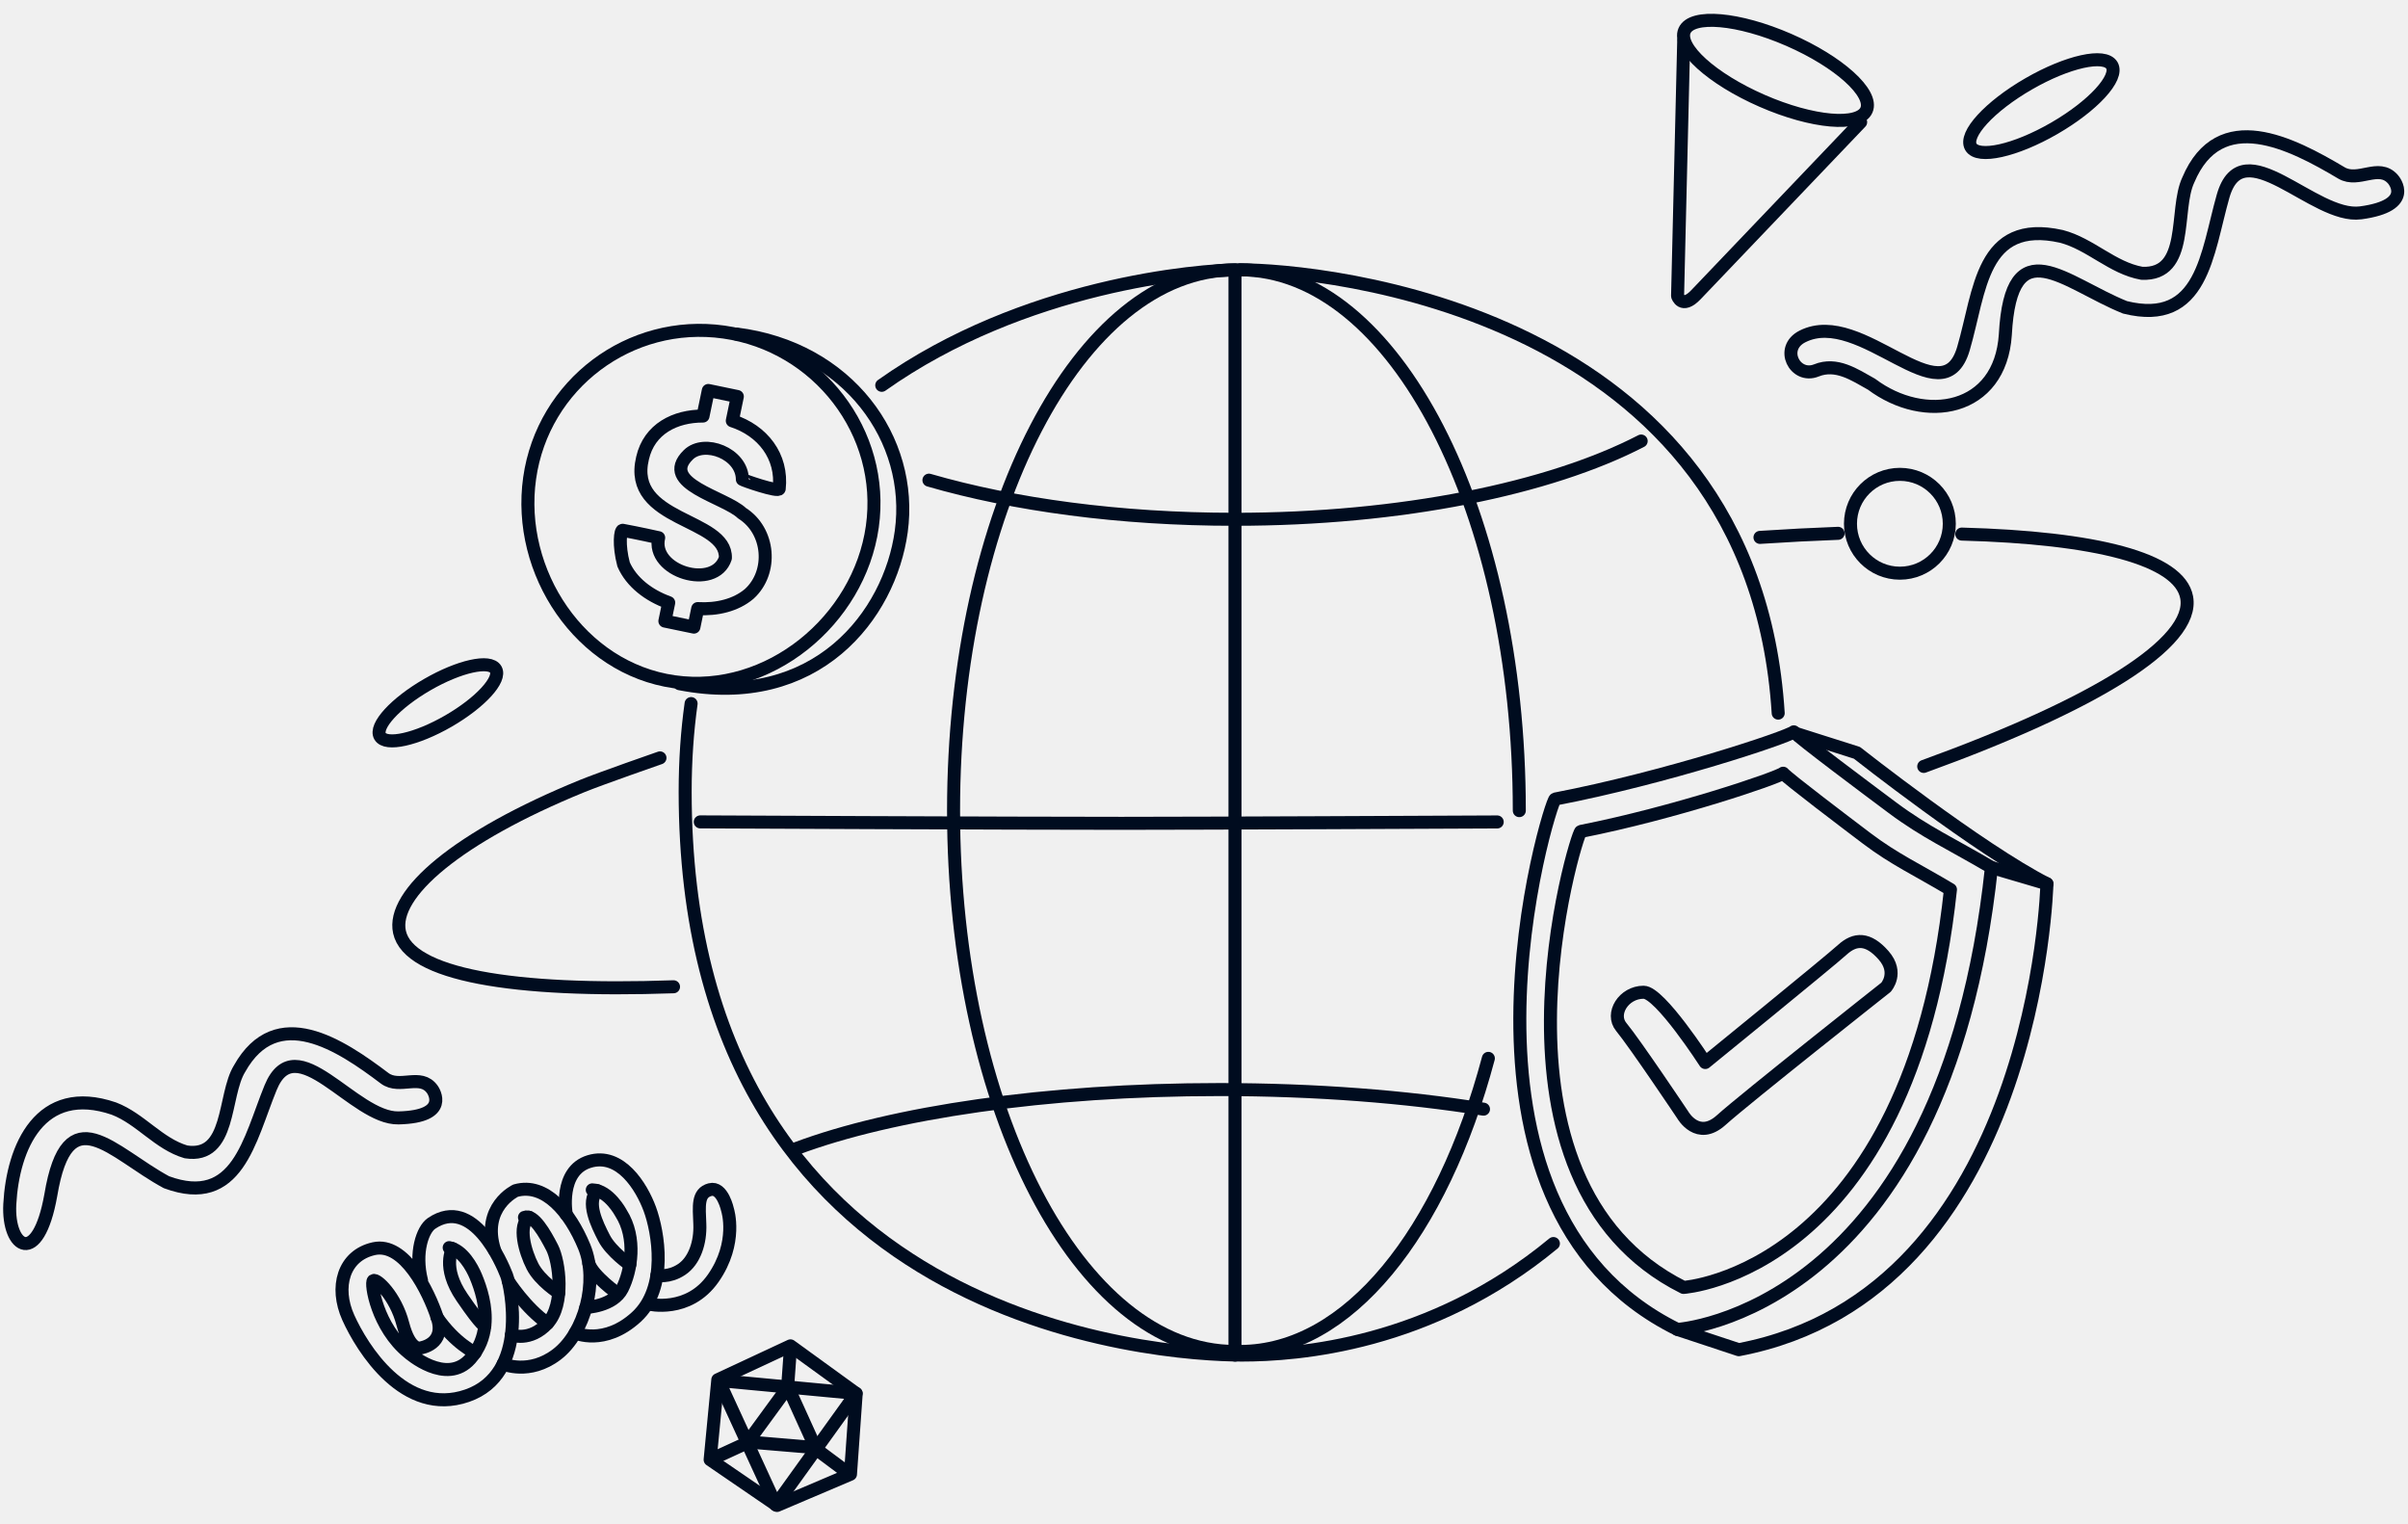
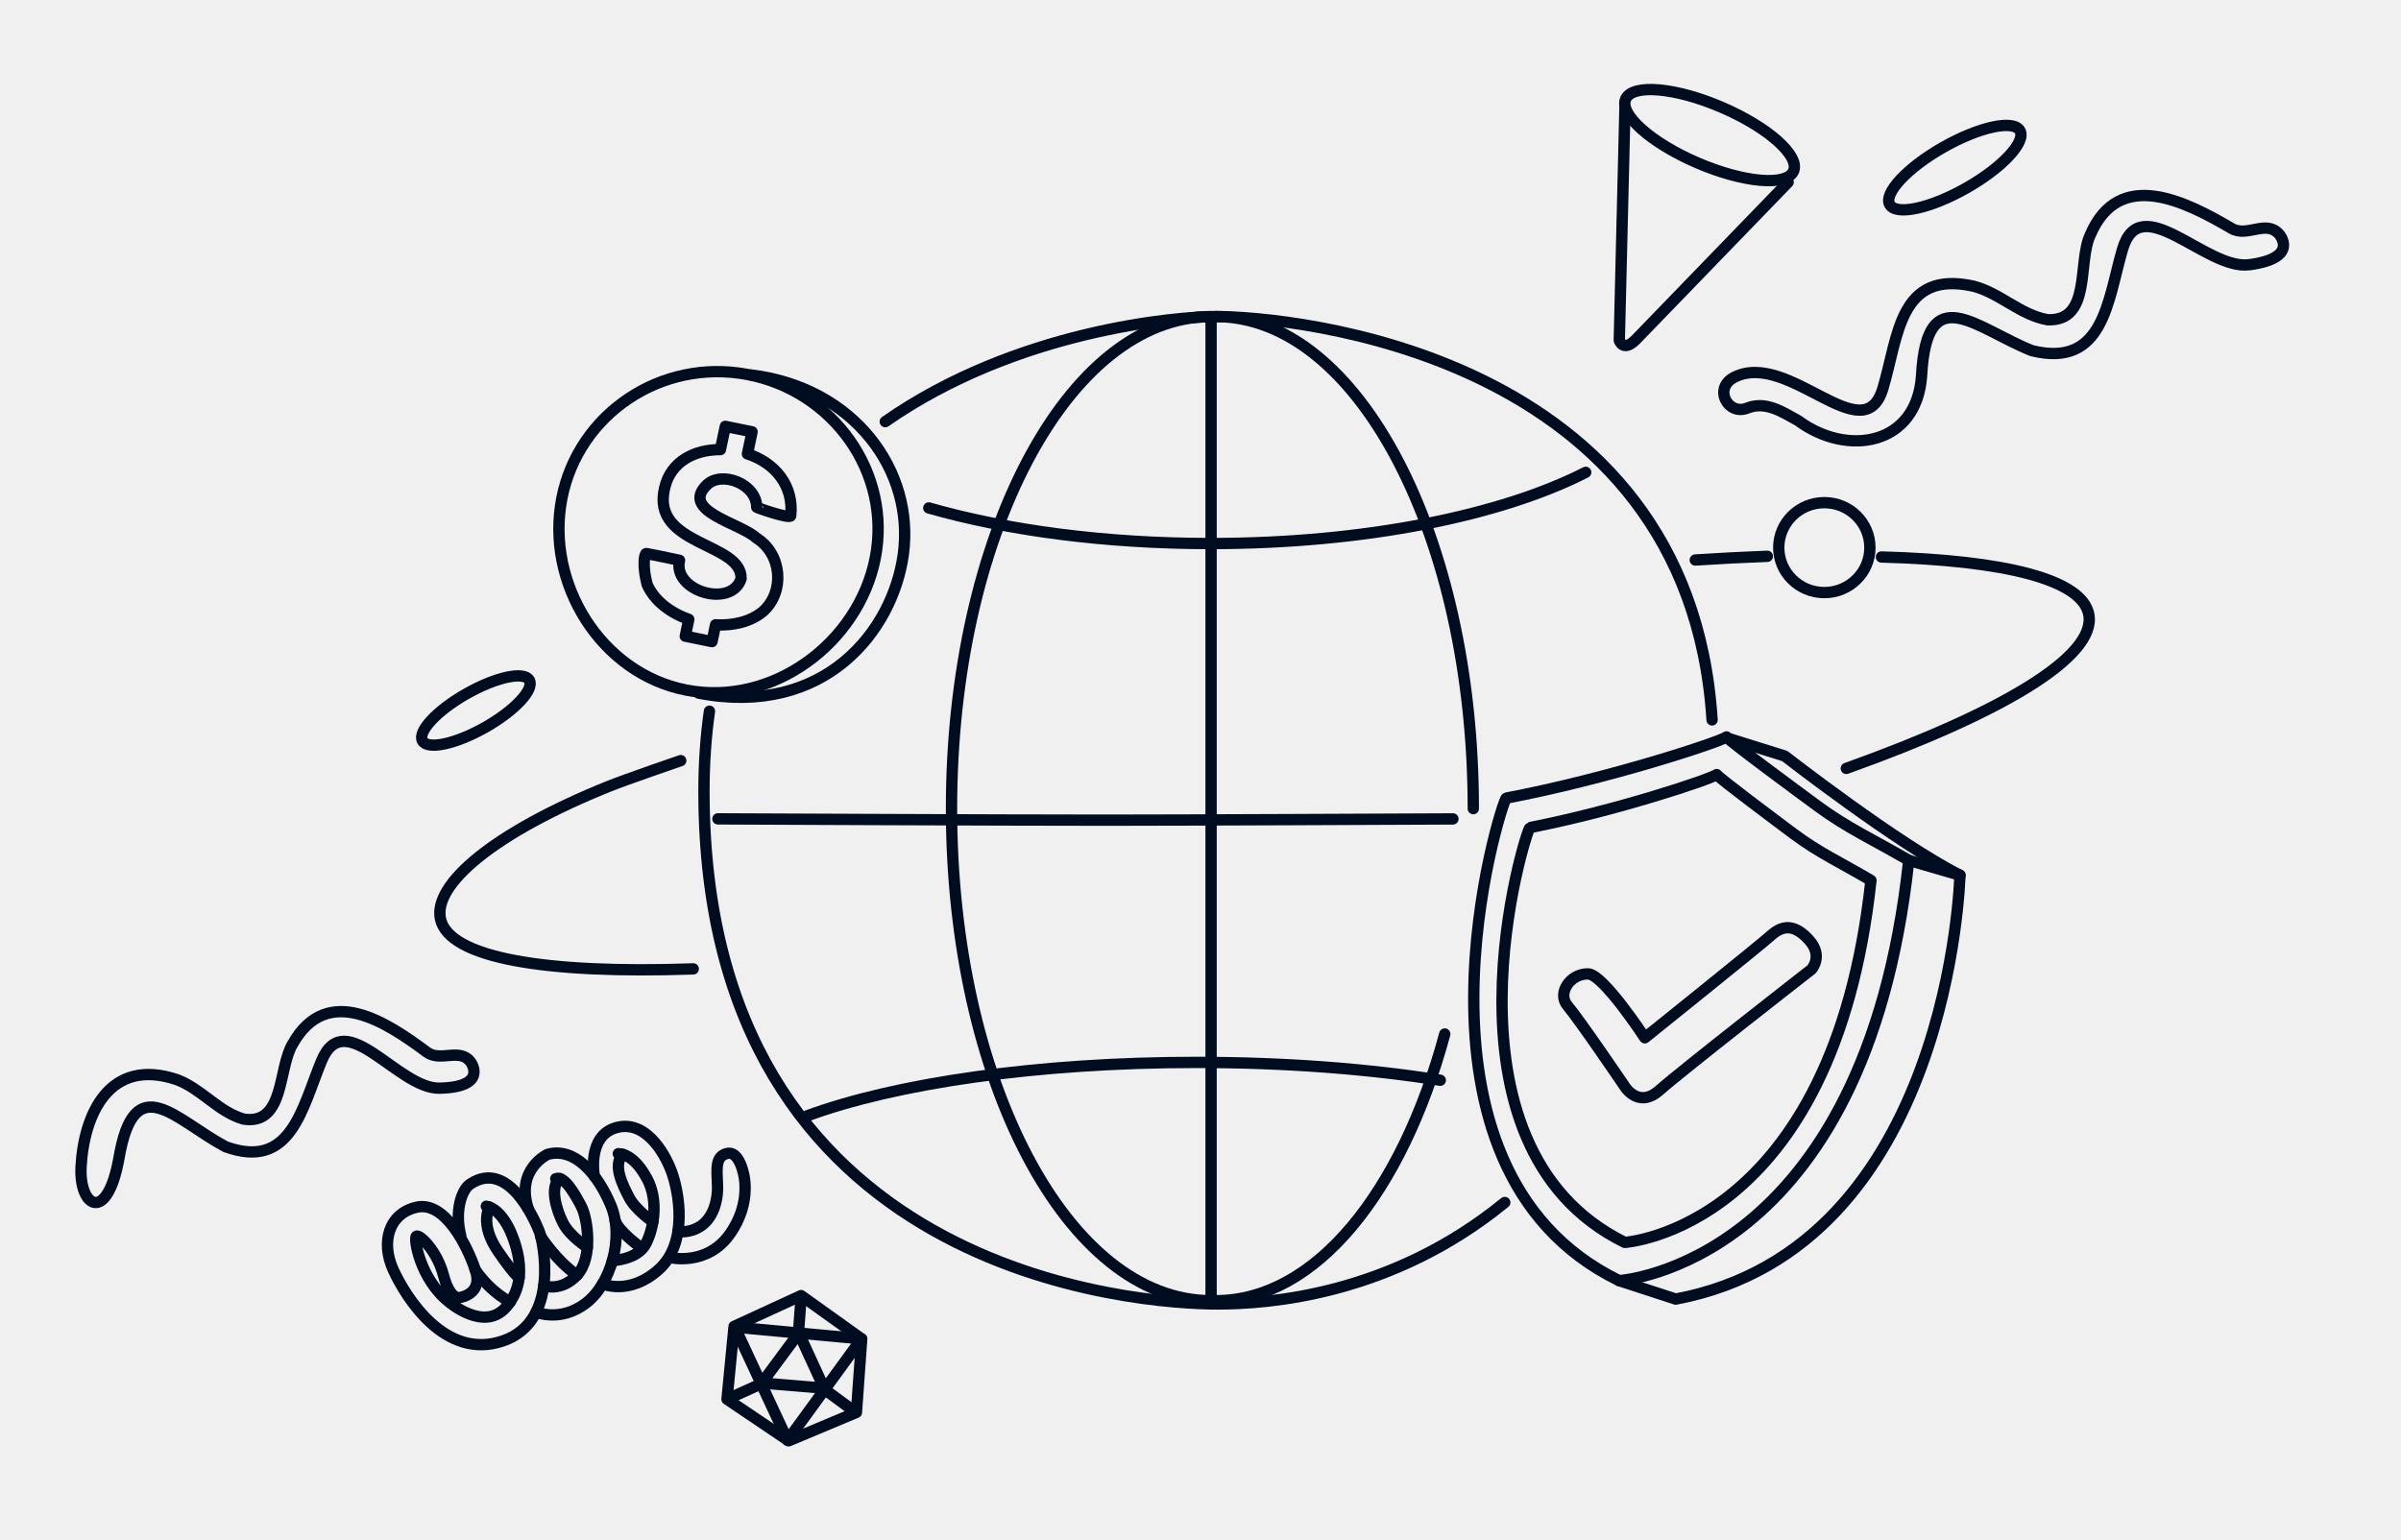
- <svg xmlns="http://www.w3.org/2000/svg" viewBox="0 0 185 117" fill="none">
-   <path d="M143.395 8.454C143.959 7.161 141.288 4.747 137.428 3.063C133.568 1.38 129.981 1.063 129.417 2.356C128.853 3.65 131.525 6.063 135.384 7.747C139.244 9.431 142.831 9.748 143.395 8.454Z" stroke="#000C1F" stroke-linecap="round" stroke-linejoin="round" />
-   <path d="M129.355 3.138L128.883 22.737C128.883 22.737 129.209 23.785 130.302 22.63C131.393 21.477 142.949 9.383 142.949 9.383" stroke="#000C1F" stroke-linecap="round" stroke-linejoin="round" />
-   <path d="M55.211 106.044L59.605 115.603L65.766 107.036L55.211 106.044Z" stroke="#000C1F" stroke-linecap="round" stroke-linejoin="round" />
-   <path d="M62.649 111.199L60.538 106.545L57.455 110.764L62.649 111.199Z" stroke="#000C1F" stroke-linecap="round" stroke-linejoin="round" />
-   <path d="M60.525 106.35L60.732 103.496" stroke="#000C1F" stroke-linecap="round" stroke-linejoin="round" />
-   <path d="M57.274 110.89L54.649 112.098" stroke="#000C1F" stroke-linecap="round" stroke-linejoin="round" />
-   <path d="M62.696 111.314L65.073 113.085" stroke="#000C1F" stroke-linecap="round" stroke-linejoin="round" />
-   <path d="M65.779 107.043L60.729 103.384L55.148 105.986L54.558 112.128L59.696 115.644L65.339 113.245L65.779 107.043Z" stroke="#000C1F" stroke-linecap="round" stroke-linejoin="round" />
-   <path d="M32.386 98.369C31.839 96.201 32.475 94.44 33.151 93.979C36.344 91.803 38.558 97.033 38.918 97.957C39.245 98.798 40.685 105.559 35.883 107.214C31.08 108.87 27.813 103.549 26.759 101.212C25.705 98.874 26.38 96.438 28.723 95.919C31.065 95.4 32.916 99.171 33.596 101.224C34.276 103.277 32.303 103.544 32.303 103.544C32.303 103.544 31.503 103.82 30.945 101.684C30.388 99.548 28.933 98.204 28.686 98.37C28.44 98.537 28.97 101.952 31.38 103.903C31.38 103.903 34.288 106.48 36.141 104.375C36.836 103.585 37.154 102.704 37.248 101.832C37.403 100.379 36.935 98.957 36.551 98.041C36.261 97.349 35.543 96.034 34.51 95.838" stroke="#000C1F" stroke-linecap="round" stroke-linejoin="round" />
-   <path d="M36.508 103.913C36.508 103.913 34.965 103.22 33.569 101.185" stroke="#000C1F" stroke-linecap="round" stroke-linejoin="round" />
-   <path d="M34.775 95.916C34.775 95.916 33.906 97.329 35.495 99.66C37.084 101.992 37.246 101.833 37.246 101.833" stroke="#000C1F" stroke-linecap="round" stroke-linejoin="round" />
-   <path d="M38.654 104.777C38.654 104.777 40.665 105.663 42.79 104.034C44.915 102.405 45.986 98.44 44.888 95.774C43.789 93.108 41.871 90.822 39.611 91.462C39.611 91.462 36.931 92.72 38.003 96.048" stroke="#000C1F" stroke-linecap="round" stroke-linejoin="round" />
-   <path d="M39.294 102.545C39.294 102.545 40.721 103.108 42.066 101.653C43.41 100.198 42.965 96.906 42.419 95.841C41.873 94.776 40.991 93.22 40.294 93.515" stroke="#000C1F" stroke-linecap="round" stroke-linejoin="round" />
-   <path d="M39.049 98.405C39.049 98.405 40.364 100.474 42.065 101.652" stroke="#000C1F" stroke-linecap="round" stroke-linejoin="round" />
-   <path d="M42.926 99.308C42.926 99.308 41.497 98.411 40.914 97.28C40.333 96.15 39.764 94.139 40.643 93.508" stroke="#000C1F" stroke-linecap="round" stroke-linejoin="round" />
-   <path d="M44.191 102.393C44.191 102.393 46.429 103.415 48.888 101.168C51.346 98.92 50.56 94.604 49.925 92.88C49.29 91.156 47.655 88.496 45.274 89.222C42.893 89.947 43.505 93.291 43.505 93.291" stroke="#000C1F" stroke-linecap="round" stroke-linejoin="round" />
-   <path d="M45.01 100.433C45.01 100.433 47.119 100.364 47.805 98.998C48.492 97.632 48.934 95.108 47.712 93.188C47.712 93.188 46.78 91.429 45.503 91.401" stroke="#000C1F" stroke-linecap="round" stroke-linejoin="round" />
-   <path d="M48.385 97.148C48.385 97.148 46.952 96.165 46.405 95.099C45.859 94.034 45.023 92.354 45.877 91.459" stroke="#000C1F" stroke-linecap="round" stroke-linejoin="round" />
-   <path d="M47.462 99.379C47.462 99.379 45.549 98.01 45.24 97.056" stroke="#000C1F" stroke-linecap="round" stroke-linejoin="round" />
-   <path d="M49.836 100.174C49.836 100.174 52.89 100.923 54.799 98.185C56.706 95.447 55.898 92.943 55.898 92.943C55.898 92.943 55.514 91.124 54.545 91.386C53.578 91.649 53.711 92.635 53.766 94.035C53.821 95.435 53.365 96.845 52.373 97.511C51.379 98.179 50.471 97.96 50.471 97.96" stroke="#000C1F" stroke-linecap="round" stroke-linejoin="round" />
-   <path d="M145.963 44.03C148.06 44.03 149.759 42.331 149.759 40.234C149.759 38.137 148.06 36.438 145.963 36.438C143.867 36.438 142.167 38.137 142.167 40.234C142.167 42.331 143.867 44.03 145.963 44.03Z" stroke="#000C1F" stroke-linecap="round" stroke-linejoin="round" />
-   <path d="M157.82 9.86C160.812 8.132 162.797 5.967 162.252 5.025C161.708 4.082 158.841 4.718 155.849 6.446C152.856 8.173 150.872 10.338 151.416 11.281C151.961 12.224 154.828 11.588 157.82 9.86Z" stroke="#000C1F" stroke-linecap="round" stroke-linejoin="round" />
-   <path d="M34.451 55.389C36.905 53.971 38.533 52.195 38.087 51.422C37.64 50.648 35.288 51.17 32.833 52.587C30.378 54.004 28.75 55.78 29.197 56.554C29.644 57.328 31.996 56.806 34.451 55.389Z" stroke="#000C1F" stroke-linecap="round" stroke-linejoin="round" />
-   <path d="M135.214 41.28C137.279 41.144 139.274 41.041 141.215 40.968" stroke="#000C1F" stroke-linecap="round" stroke-linejoin="round" />
-   <path d="M150.719 41.026C160.995 41.305 167.443 42.919 167.994 45.884C168.649 49.41 160.829 54.149 147.795 58.874" stroke="#000C1F" stroke-linecap="round" stroke-linejoin="round" />
-   <path d="M51.745 75.8C39.383 76.236 31.415 74.874 30.693 71.598C30.044 68.653 35.189 64.275 44.707 60.39C46.183 59.788 50.704 58.218 50.704 58.218" stroke="#000C1F" stroke-linecap="round" stroke-linejoin="round" />
-   <path d="M181.359 16.35C177.759 16.833 172.279 9.853 170.793 15.07C169.548 19.44 169.222 25.088 163.259 23.609C158.602 21.73 154.507 17.456 154.064 25.705C153.676 31.623 147.874 32.585 143.782 29.513C142.479 28.785 141.089 27.829 139.542 28.456C137.909 29.108 136.682 26.75 138.481 25.843C143.016 23.553 149.231 32.265 150.844 26.785C152.144 22.371 152.184 16.78 158.371 18.158C160.608 18.741 162.277 20.59 164.557 20.994C168.259 21.148 167.034 16.12 168.121 13.824C170.517 8.14 176.048 11.003 179.888 13.285C181.204 14.058 182.744 12.523 183.839 13.764C183.898 13.826 185.559 15.788 181.358 16.351L181.359 16.35Z" stroke="#000C1F" stroke-linecap="round" stroke-linejoin="round" />
-   <path d="M30.613 85.873C27.169 85.949 22.738 78.793 20.788 83.555C19.155 87.544 18.254 92.831 12.788 90.813C8.595 88.551 5.185 84.093 3.9 91.821C2.912 97.358 0.57 95.921 0.753 92.5C0.985 88.143 3.068 83.21 8.754 85.159C10.802 85.945 12.18 87.863 14.288 88.483C17.762 89.016 17.135 84.149 18.4 82.099C21.256 76.993 26.169 80.273 29.549 82.828C30.709 83.694 32.322 82.409 33.223 83.694C33.272 83.759 34.632 85.783 30.613 85.873V85.873Z" stroke="#000C1F" stroke-linecap="round" stroke-linejoin="round" />
-   <path d="M53.095 54.046C52.798 56.168 52.639 58.421 52.639 60.818C52.639 101.831 89.155 104.091 95.412 104.091C99.672 104.091 109.89 103.345 119.344 95.524" stroke="#000C1F" stroke-linecap="round" stroke-linejoin="round" />
-   <path d="M136.614 54.779C134.662 23.655 101.31 20.726 95.327 20.726C92.017 20.726 78.648 21.871 67.742 29.598" stroke="#000C1F" stroke-linecap="round" stroke-linejoin="round" />
-   <path d="M71.367 36.884C77.878 38.77 86.014 39.89 94.84 39.89C107.67 39.89 119.043 37.524 126.087 33.879" stroke="#000C1F" stroke-linecap="round" stroke-linejoin="round" />
-   <path d="M113.973 85.201C108.015 84.245 101.083 83.696 93.683 83.696C80.344 83.696 68.52 85.478 61.196 88.221" stroke="#000C1F" stroke-linecap="round" stroke-linejoin="round" />
-   <path d="M53.8 63.134C53.8 63.134 78.073 63.249 86.171 63.245C93.153 63.243 110.342 63.159 115.027 63.139" stroke="#000C1F" stroke-linecap="round" stroke-linejoin="round" />
-   <path d="M94.88 21.08V63.134V104.093" stroke="#000C1F" stroke-linecap="round" stroke-linejoin="round" />
-   <path d="M94.88 20.726C82.939 20.726 73.259 39.326 73.259 62.27C73.259 85.214 82.939 103.814 94.88 103.814" stroke="#000C1F" stroke-linecap="round" stroke-linejoin="round" />
-   <path d="M116.724 62.27C116.724 39.326 107.119 20.726 95.269 20.726" stroke="#000C1F" stroke-linecap="round" stroke-linejoin="round" />
-   <path d="M95.27 103.814C103.578 103.814 110.783 94.671 114.346 81.299" stroke="#000C1F" stroke-linecap="round" stroke-linejoin="round" />
-   <path d="M67.018 40.459C65.996 47.68 59.034 53.394 51.814 52.371C44.593 51.35 39.669 43.954 40.69 36.733C41.711 29.512 48.394 24.486 55.615 25.508C62.836 26.529 68.04 33.236 67.018 40.458V40.459Z" stroke="#000C1F" stroke-linecap="round" stroke-linejoin="round" />
-   <path d="M56.577 25.659C65.145 26.714 70.214 33.75 69.24 40.835C68.36 47.238 62.72 54.578 52.202 52.519" stroke="#000C1F" stroke-linecap="round" stroke-linejoin="round" />
-   <path d="M59.865 37.543C60.142 35.045 58.581 33.075 56.26 32.322L56.647 30.458L54.418 29.995L54.01 31.959C51.88 31.954 49.877 32.934 49.364 35.195C48.18 40.127 55.837 39.752 55.73 42.869C54.913 45.375 50.003 43.909 50.604 41.305C49.138 40.978 48.044 40.773 47.84 40.735C47.663 40.703 47.508 41.849 47.908 43.354C48.5 44.719 49.831 45.739 51.375 46.293L51.081 47.709L53.31 48.172L53.605 46.75C55.081 46.837 56.532 46.492 57.558 45.623C59.399 43.954 59.142 40.767 57.003 39.42C55.709 38.172 50.61 37.159 52.883 34.934C54.109 33.733 57.017 34.83 57.034 36.823C57.034 36.869 59.831 37.848 59.865 37.541V37.543Z" stroke="#000C1F" stroke-linecap="round" stroke-linejoin="round" />
-   <path d="M128.873 102.12C109.498 92.564 119.085 61.456 119.48 61.38C127.962 59.749 137.288 56.644 137.812 56.216C138.219 56.695 143.553 60.675 145.397 62.051C147.91 63.929 149.983 64.853 152.998 66.634C149.358 100.853 128.873 102.12 128.873 102.12V102.12Z" stroke="#000C1F" stroke-linecap="round" stroke-linejoin="round" />
-   <path d="M129.34 98.894C112.934 90.707 121.114 63.933 121.449 63.868C128.64 62.45 136.55 59.763 136.995 59.395C137.339 59.806 141.854 63.22 143.414 64.401C145.542 66.011 147.297 66.804 149.848 68.33C146.704 97.769 129.34 98.895 129.34 98.895V98.894Z" stroke="#000C1F" stroke-linecap="round" stroke-linejoin="round" />
-   <path d="M137.829 56.294L142.664 57.829C142.664 57.829 152.083 65.253 157.259 67.889C157.259 67.889 156.508 99.321 133.582 103.679L128.872 102.12" stroke="#000C1F" stroke-linecap="round" stroke-linejoin="round" />
-   <path d="M152.997 66.634L157.26 67.889" stroke="#000C1F" stroke-linecap="round" stroke-linejoin="round" />
-   <path d="M131.01 81.618C131.01 81.618 127.533 76.221 126.274 76.22C124.747 76.219 123.715 77.87 124.558 78.889C125.623 80.178 129.284 85.649 129.284 85.649C129.284 85.649 130.429 87.675 132.239 86.04C134.049 84.406 144.895 75.84 144.895 75.84C144.895 75.84 145.894 74.731 144.709 73.381C143.524 72.031 142.518 72.069 141.538 72.961C140.558 73.854 131.01 81.618 131.01 81.618V81.618Z" stroke="#000C1F" stroke-linecap="round" stroke-linejoin="round" />
+ <svg xmlns="http://www.w3.org/2000/svg" viewBox="0 0 212 136" fill="none">
+   <g clip-path="url(#clip0_1377_1564)">
+     <path d="M158.359 15.121C158.957 13.768 156.126 11.243 152.034 9.482C147.943 7.72 144.141 7.389 143.543 8.742C142.945 10.095 145.777 12.62 149.868 14.382C153.96 16.143 157.761 16.474 158.359 15.121Z" stroke="#000C1F" stroke-linecap="round" stroke-linejoin="round" />
+     <path d="M143.477 9.56L142.977 30.063C142.977 30.063 143.322 31.16 144.48 29.952C145.637 28.745 157.887 16.093 157.887 16.093" stroke="#000C1F" stroke-linecap="round" stroke-linejoin="round" />
+     <path d="M64.884 117.215L69.541 127.215L76.072 118.253L64.884 117.215Z" stroke="#000C1F" stroke-linecap="round" stroke-linejoin="round" />
+     <path d="M72.768 122.608L70.53 117.739L67.262 122.153L72.768 122.608Z" stroke="#000C1F" stroke-linecap="round" stroke-linejoin="round" />
+     <path d="M70.517 117.536L70.736 114.55" stroke="#000C1F" stroke-linecap="round" stroke-linejoin="round" />
+     <path d="M67.07 122.285L64.288 123.548" stroke="#000C1F" stroke-linecap="round" stroke-linejoin="round" />
+     <path d="M72.818 122.728L75.337 124.581" stroke="#000C1F" stroke-linecap="round" stroke-linejoin="round" />
+     <path d="M76.085 118.26L70.732 114.432L64.816 117.155L64.191 123.58L69.638 127.258L75.619 124.749L76.085 118.26Z" stroke="#000C1F" stroke-linecap="round" stroke-linejoin="round" />
+     <path d="M40.69 109.186C40.109 106.918 40.784 105.076 41.501 104.593C44.885 102.317 47.231 107.788 47.613 108.754C47.96 109.635 49.486 116.708 44.396 118.439C39.305 120.172 35.841 114.605 34.724 112.16C33.607 109.714 34.323 107.166 36.806 106.623C39.289 106.08 41.251 110.026 41.972 112.173C42.693 114.32 40.601 114.6 40.601 114.6C40.601 114.6 39.753 114.889 39.162 112.654C38.571 110.419 37.029 109.013 36.767 109.187C36.507 109.361 37.068 112.934 39.623 114.975C39.623 114.975 42.705 117.672 44.67 115.469C45.407 114.643 45.743 113.721 45.843 112.808C46.007 111.289 45.511 109.801 45.105 108.843C44.797 108.119 44.035 106.743 42.941 106.538" stroke="#000C1F" stroke-linecap="round" stroke-linejoin="round" />
+     <path d="M45.058 114.986C45.058 114.986 43.423 114.261 41.943 112.132" stroke="#000C1F" stroke-linecap="round" stroke-linejoin="round" />
+     <path d="M43.221 106.62C43.221 106.62 42.301 108.098 43.985 110.537C45.669 112.976 45.841 112.81 45.841 112.81" stroke="#000C1F" stroke-linecap="round" stroke-linejoin="round" />
+     <path d="M47.333 115.889C47.333 115.889 49.465 116.816 51.718 115.112C53.97 113.409 55.106 109.261 53.941 106.471C52.776 103.682 50.744 101.29 48.348 101.96C48.348 101.96 45.507 103.277 46.643 106.758" stroke="#000C1F" stroke-linecap="round" stroke-linejoin="round" />
+     <path d="M48.012 113.555C48.012 113.555 49.525 114.144 50.951 112.621C52.375 111.099 51.903 107.656 51.324 106.542C50.745 105.428 49.811 103.8 49.072 104.108" stroke="#000C1F" stroke-linecap="round" stroke-linejoin="round" />
+     <path d="M47.752 109.224C47.752 109.224 49.146 111.388 50.949 112.62" stroke="#000C1F" stroke-linecap="round" stroke-linejoin="round" />
+     <path d="M51.861 110.168C51.861 110.168 50.347 109.23 49.729 108.047C49.113 106.865 48.51 104.761 49.442 104.1" stroke="#000C1F" stroke-linecap="round" stroke-linejoin="round" />
+     <path d="M53.203 113.395C53.203 113.395 55.575 114.465 58.181 112.114C60.787 109.763 59.954 105.247 59.281 103.444C58.607 101.641 56.874 98.858 54.35 99.616C51.826 100.375 52.475 103.874 52.475 103.874" stroke="#000C1F" stroke-linecap="round" stroke-linejoin="round" />
+     <path d="M54.071 111.345C54.071 111.345 56.306 111.273 57.033 109.844C57.761 108.415 58.23 105.774 56.934 103.766C56.934 103.766 55.947 101.926 54.593 101.897" stroke="#000C1F" stroke-linecap="round" stroke-linejoin="round" />
+     <path d="M57.648 107.908C57.648 107.908 56.128 106.881 55.549 105.765C54.97 104.651 54.084 102.893 54.989 101.957" stroke="#000C1F" stroke-linecap="round" stroke-linejoin="round" />
+     <path d="M56.669 110.243C56.669 110.243 54.642 108.811 54.315 107.813" stroke="#000C1F" stroke-linecap="round" stroke-linejoin="round" />
+     <path d="M59.187 111.074C59.187 111.074 62.423 111.858 64.447 108.994C66.469 106.129 65.611 103.509 65.611 103.509C65.611 103.509 65.205 101.607 64.178 101.881C63.152 102.156 63.294 103.188 63.352 104.652C63.411 106.117 62.927 107.592 61.875 108.289C60.822 108.987 59.86 108.758 59.86 108.758" stroke="#000C1F" stroke-linecap="round" stroke-linejoin="round" />
+     <path d="M161.082 52.339C163.304 52.339 165.106 50.561 165.106 48.368C165.106 46.174 163.304 44.396 161.082 44.396C158.859 44.396 157.058 46.174 157.058 48.368C157.058 50.561 158.859 52.339 161.082 52.339Z" stroke="#000C1F" stroke-linecap="round" stroke-linejoin="round" />
+     <path d="M173.65 16.592C176.821 14.784 178.925 12.52 178.348 11.533C177.771 10.547 174.732 11.213 171.56 13.02C168.388 14.827 166.285 17.092 166.862 18.078C167.439 19.065 170.478 18.399 173.65 16.592Z" stroke="#000C1F" stroke-linecap="round" stroke-linejoin="round" />
+     <path d="M42.878 64.222C45.48 62.739 47.206 60.881 46.732 60.072C46.259 59.262 43.765 59.808 41.163 61.291C38.561 62.774 36.836 64.632 37.309 65.441C37.782 66.25 40.276 65.704 42.878 64.222Z" stroke="#000C1F" stroke-linecap="round" stroke-linejoin="round" />
+     <path d="M149.687 49.462C151.876 49.32 153.991 49.212 156.048 49.135" stroke="#000C1F" stroke-linecap="round" stroke-linejoin="round" />
+     <path d="M166.123 49.197C177.015 49.488 183.85 51.177 184.434 54.278C185.128 57.967 176.839 62.925 163.023 67.868" stroke="#000C1F" stroke-linecap="round" stroke-linejoin="round" />
+     <path d="M61.211 85.576C48.106 86.032 39.661 84.606 38.895 81.179C38.207 78.098 43.661 73.519 53.749 69.454C55.314 68.824 60.107 67.181 60.107 67.181" stroke="#000C1F" stroke-linecap="round" stroke-linejoin="round" />
+     <path d="M198.602 23.381C194.786 23.886 188.977 16.584 187.402 22.043C186.082 26.614 185.736 32.522 179.416 30.975C174.479 29.01 170.138 24.539 169.669 33.168C169.257 39.359 163.108 40.366 158.77 37.151C157.389 36.391 155.916 35.39 154.275 36.047C152.545 36.728 151.244 34.261 153.15 33.312C157.957 30.916 164.545 40.031 166.256 34.298C167.634 29.681 167.676 23.831 174.234 25.273C176.605 25.883 178.374 27.817 180.791 28.24C184.716 28.401 183.417 23.141 184.569 20.739C187.109 14.793 192.972 17.787 197.042 20.175C198.437 20.983 200.07 19.377 201.231 20.676C201.293 20.741 203.054 22.793 198.6 23.383L198.602 23.381Z" stroke="#000C1F" stroke-linecap="round" stroke-linejoin="round" />
+     <path d="M38.81 96.113C35.159 96.193 30.462 88.706 28.395 93.688C26.665 97.861 25.709 103.393 19.915 101.281C15.471 98.915 11.857 94.251 10.495 102.336C9.446 108.128 6.965 106.625 7.158 103.046C7.405 98.488 9.612 93.327 15.639 95.366C17.81 96.189 19.271 98.195 21.505 98.843C25.187 99.402 24.524 94.309 25.864 92.165C28.892 86.823 34.099 90.254 37.682 92.927C38.912 93.834 40.621 92.489 41.576 93.834C41.628 93.901 43.07 96.019 38.81 96.113V96.113Z" stroke="#000C1F" stroke-linecap="round" stroke-linejoin="round" />
+     <path d="M62.641 62.818C62.326 65.037 62.158 67.395 62.158 69.901C62.158 112.808 100.865 115.172 107.497 115.172C112.012 115.172 122.844 114.392 132.865 106.21" stroke="#000C1F" stroke-linecap="round" stroke-linejoin="round" />
+     <path d="M151.171 63.584C149.101 31.024 113.749 27.96 107.406 27.96C103.898 27.96 89.727 29.158 78.166 37.24" stroke="#000C1F" stroke-linecap="round" stroke-linejoin="round" />
+     <path d="M82.009 44.863C88.911 46.836 97.535 48.008 106.891 48.008C120.491 48.008 132.546 45.533 140.012 41.719" stroke="#000C1F" stroke-linecap="round" stroke-linejoin="round" />
+     <path d="M127.171 95.411C120.856 94.41 113.508 93.836 105.664 93.836C91.525 93.836 78.992 95.7 71.228 98.57" stroke="#000C1F" stroke-linecap="round" stroke-linejoin="round" />
+     <path d="M63.389 72.325C63.389 72.325 89.118 72.445 97.702 72.441C105.102 72.438 123.322 72.351 128.288 72.33" stroke="#000C1F" stroke-linecap="round" stroke-linejoin="round" />
+     <path d="M106.934 28.33V72.325V115.174" stroke="#000C1F" stroke-linecap="round" stroke-linejoin="round" />
+     <path d="M106.933 27.96C94.275 27.96 84.015 47.418 84.015 71.421C84.015 95.424 94.275 114.882 106.933 114.882" stroke="#000C1F" stroke-linecap="round" stroke-linejoin="round" />
+     <path d="M130.088 71.421C130.088 47.418 119.906 27.96 107.345 27.96" stroke="#000C1F" stroke-linecap="round" stroke-linejoin="round" />
+     <path d="M107.347 114.882C116.153 114.882 123.79 105.318 127.568 91.328" stroke="#000C1F" stroke-linecap="round" stroke-linejoin="round" />
+     <path d="M77.399 48.603C76.316 56.158 68.936 62.135 61.283 61.066C53.628 59.997 48.409 52.26 49.492 44.705C50.574 37.151 57.658 31.894 65.312 32.962C72.967 34.03 78.483 41.047 77.399 48.602V48.603Z" stroke="#000C1F" stroke-linecap="round" stroke-linejoin="round" />
+     <path d="M66.331 33.12C75.414 34.224 80.787 41.585 79.755 48.997C78.822 55.695 72.844 63.374 61.694 61.22" stroke="#000C1F" stroke-linecap="round" stroke-linejoin="round" />
+     <path d="M69.817 45.553C70.11 42.94 68.457 40.879 65.996 40.09L66.406 38.141L64.043 37.657L63.611 39.711C61.353 39.706 59.23 40.731 58.686 43.097C57.431 48.255 65.547 47.863 65.434 51.124C64.568 53.746 59.363 52.212 60.001 49.489C58.446 49.146 57.287 48.931 57.071 48.892C56.883 48.858 56.719 50.057 57.143 51.632C57.771 53.06 59.182 54.127 60.818 54.706L60.507 56.188L62.869 56.672L63.182 55.185C64.747 55.275 66.284 54.914 67.372 54.005C69.323 52.26 69.05 48.925 66.783 47.517C65.412 46.21 60.007 45.151 62.416 42.823C63.716 41.567 66.798 42.715 66.816 44.799C66.816 44.848 69.782 45.871 69.817 45.551V45.553Z" stroke="#000C1F" stroke-linecap="round" stroke-linejoin="round" />
+     <path d="M142.966 113.11C122.428 103.113 132.591 70.57 133.01 70.49C142 68.783 151.886 65.535 152.441 65.088C152.873 65.589 158.526 69.752 160.481 71.192C163.145 73.156 165.342 74.123 168.538 75.986C164.68 111.784 142.966 113.11 142.966 113.11V113.11Z" stroke="#000C1F" stroke-linecap="round" stroke-linejoin="round" />
+     <path d="M143.461 109.735C126.07 101.17 134.741 73.16 135.096 73.092C142.719 71.609 151.104 68.798 151.575 68.413C151.94 68.844 156.726 72.415 158.379 73.651C160.634 75.335 162.495 76.164 165.199 77.761C161.867 108.558 143.461 109.736 143.461 109.736V109.735Z" stroke="#000C1F" stroke-linecap="round" stroke-linejoin="round" />
+     <path d="M152.459 65.169L157.584 66.775C157.584 66.775 167.568 74.541 173.055 77.299C173.055 77.299 172.259 110.182 147.957 114.741L142.964 113.11" stroke="#000C1F" stroke-linecap="round" stroke-linejoin="round" />
+     <path d="M168.537 75.986L173.057 77.299" stroke="#000C1F" stroke-linecap="round" stroke-linejoin="round" />
+     <path d="M145.232 91.662C145.232 91.662 141.546 86.016 140.211 86.015C138.592 86.014 137.499 87.741 138.392 88.807C139.521 90.155 143.402 95.879 143.402 95.879C143.402 95.879 144.616 97.999 146.534 96.288C148.453 94.579 159.95 85.617 159.95 85.617C159.95 85.617 161.008 84.457 159.752 83.045C158.496 81.633 157.43 81.672 156.391 82.606C155.352 83.539 145.232 91.662 145.232 91.662V91.662Z" stroke="#000C1F" stroke-linecap="round" stroke-linejoin="round" />
+   </g>
+   <defs>
+     <clipPath id="clip0_1377_1564">
+       <rect width="212" height="136" fill="white" />
+     </clipPath>
+   </defs>
</svg>
